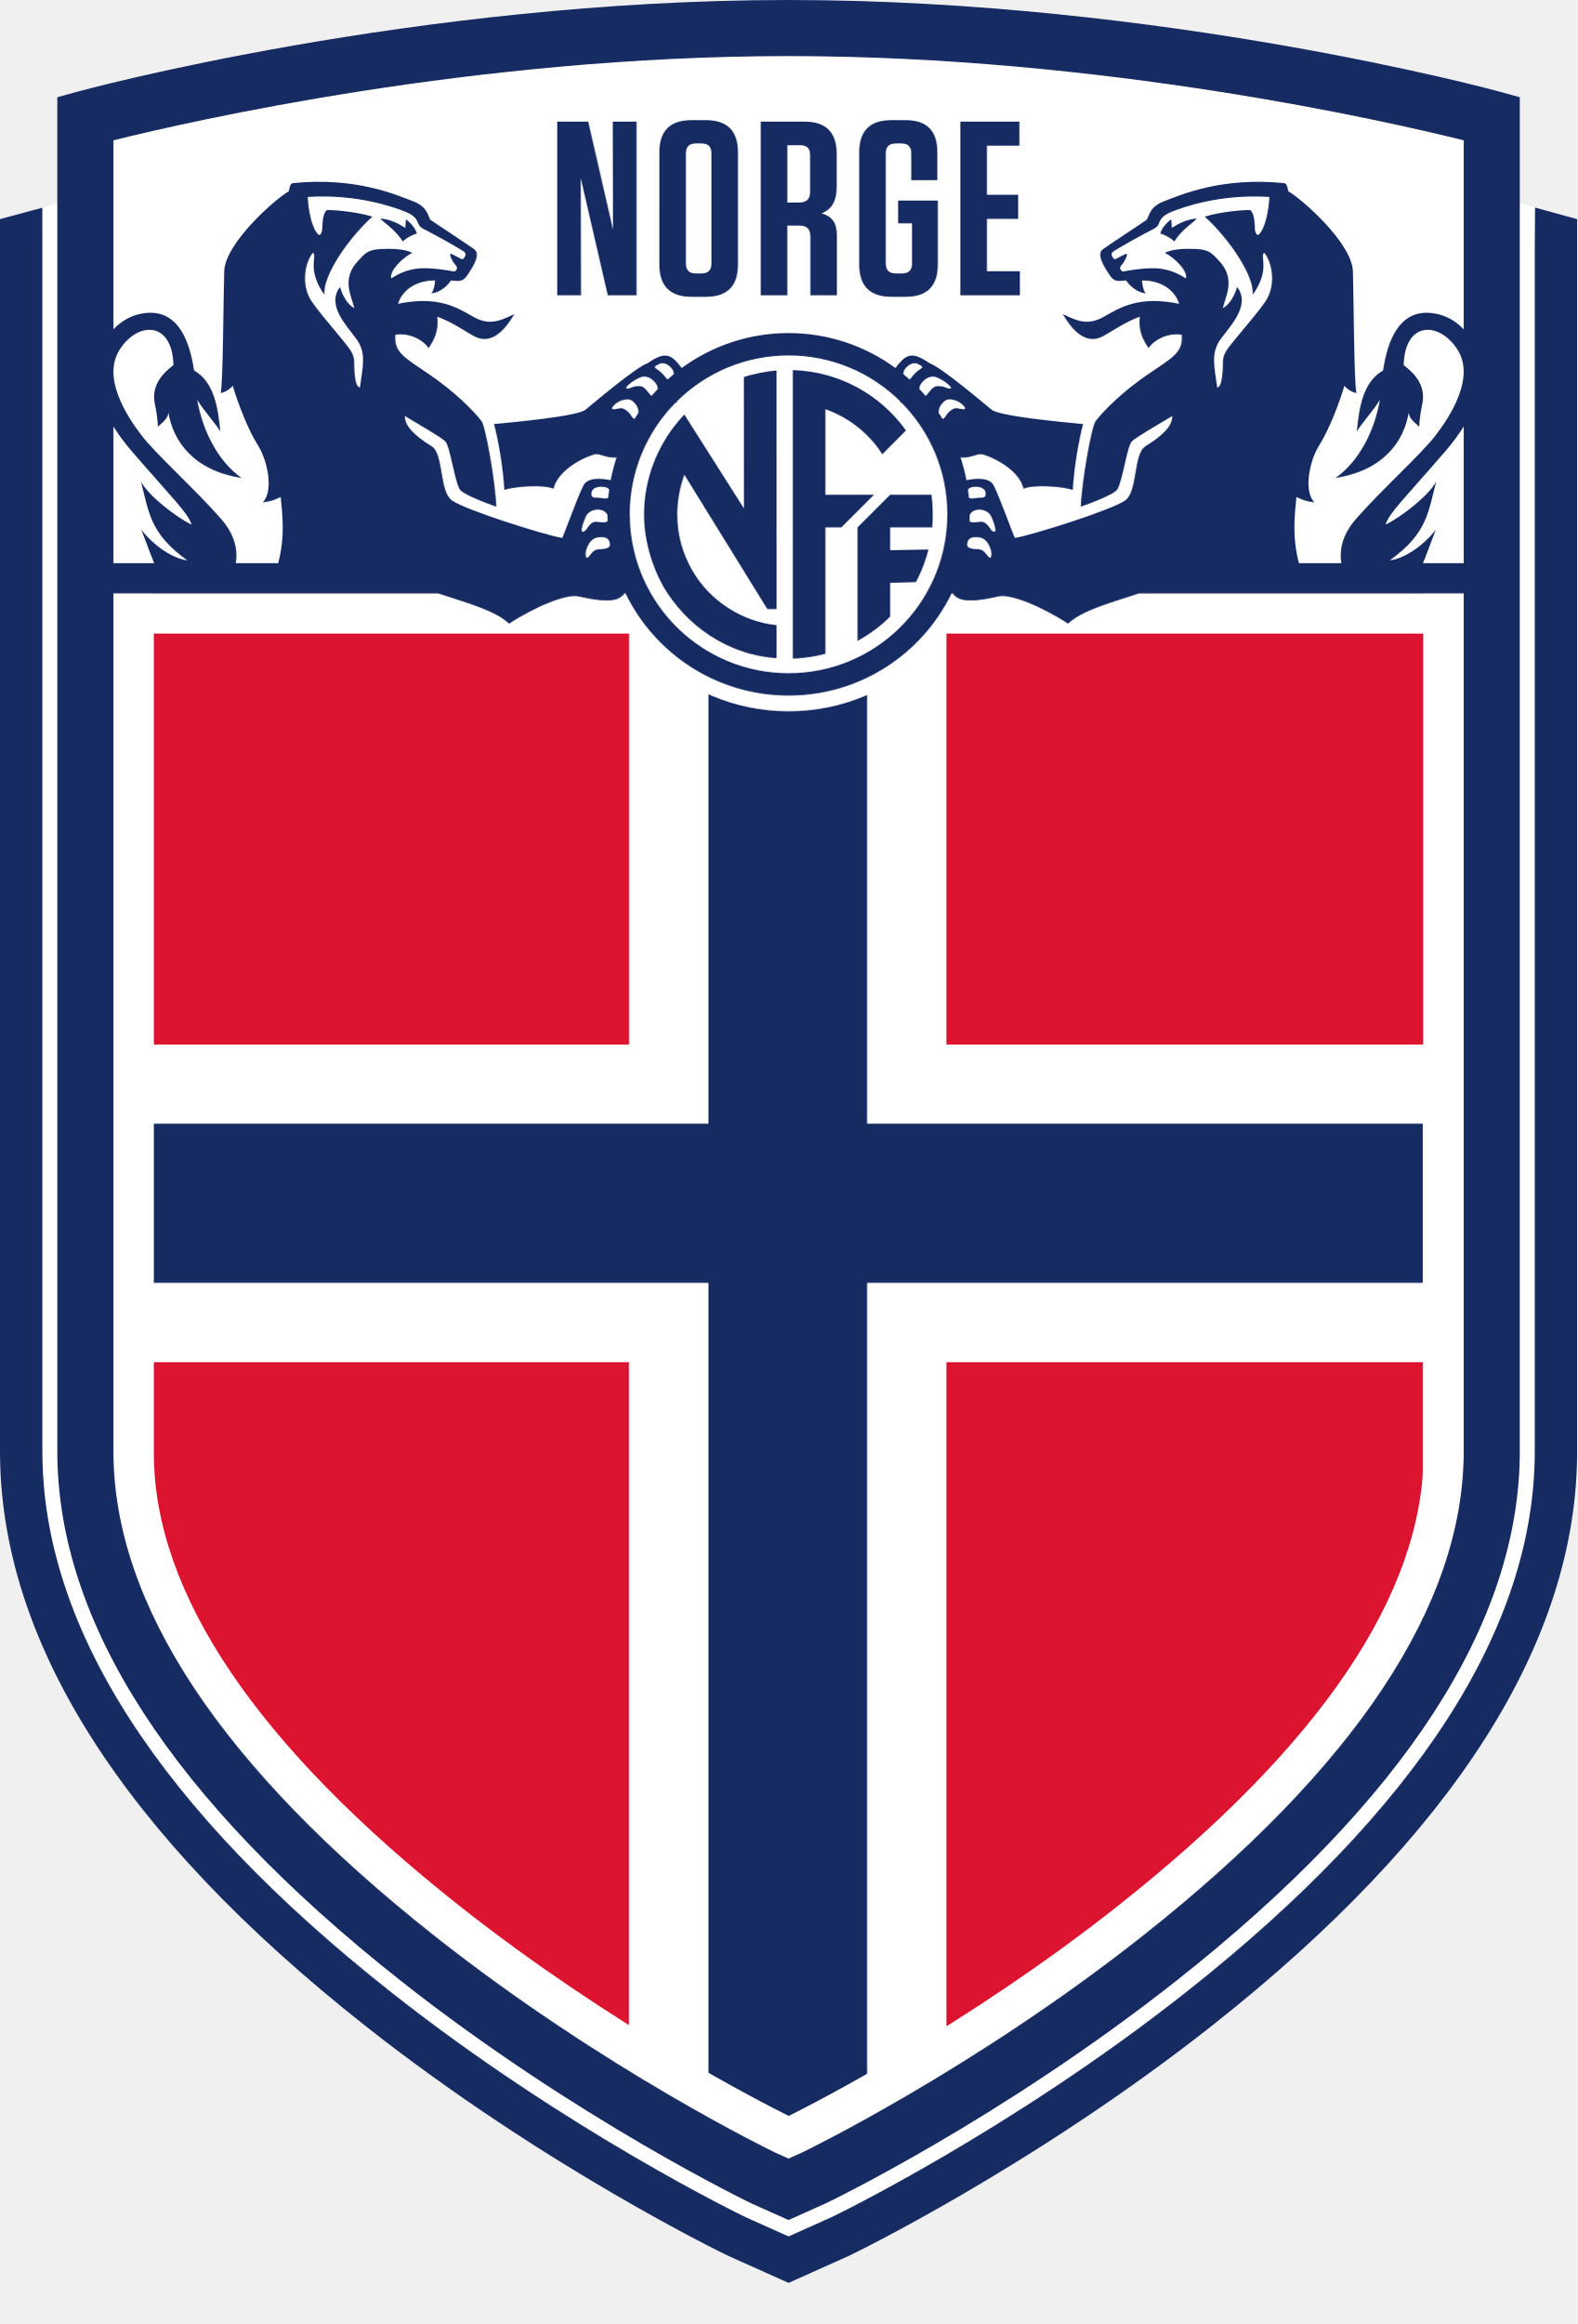
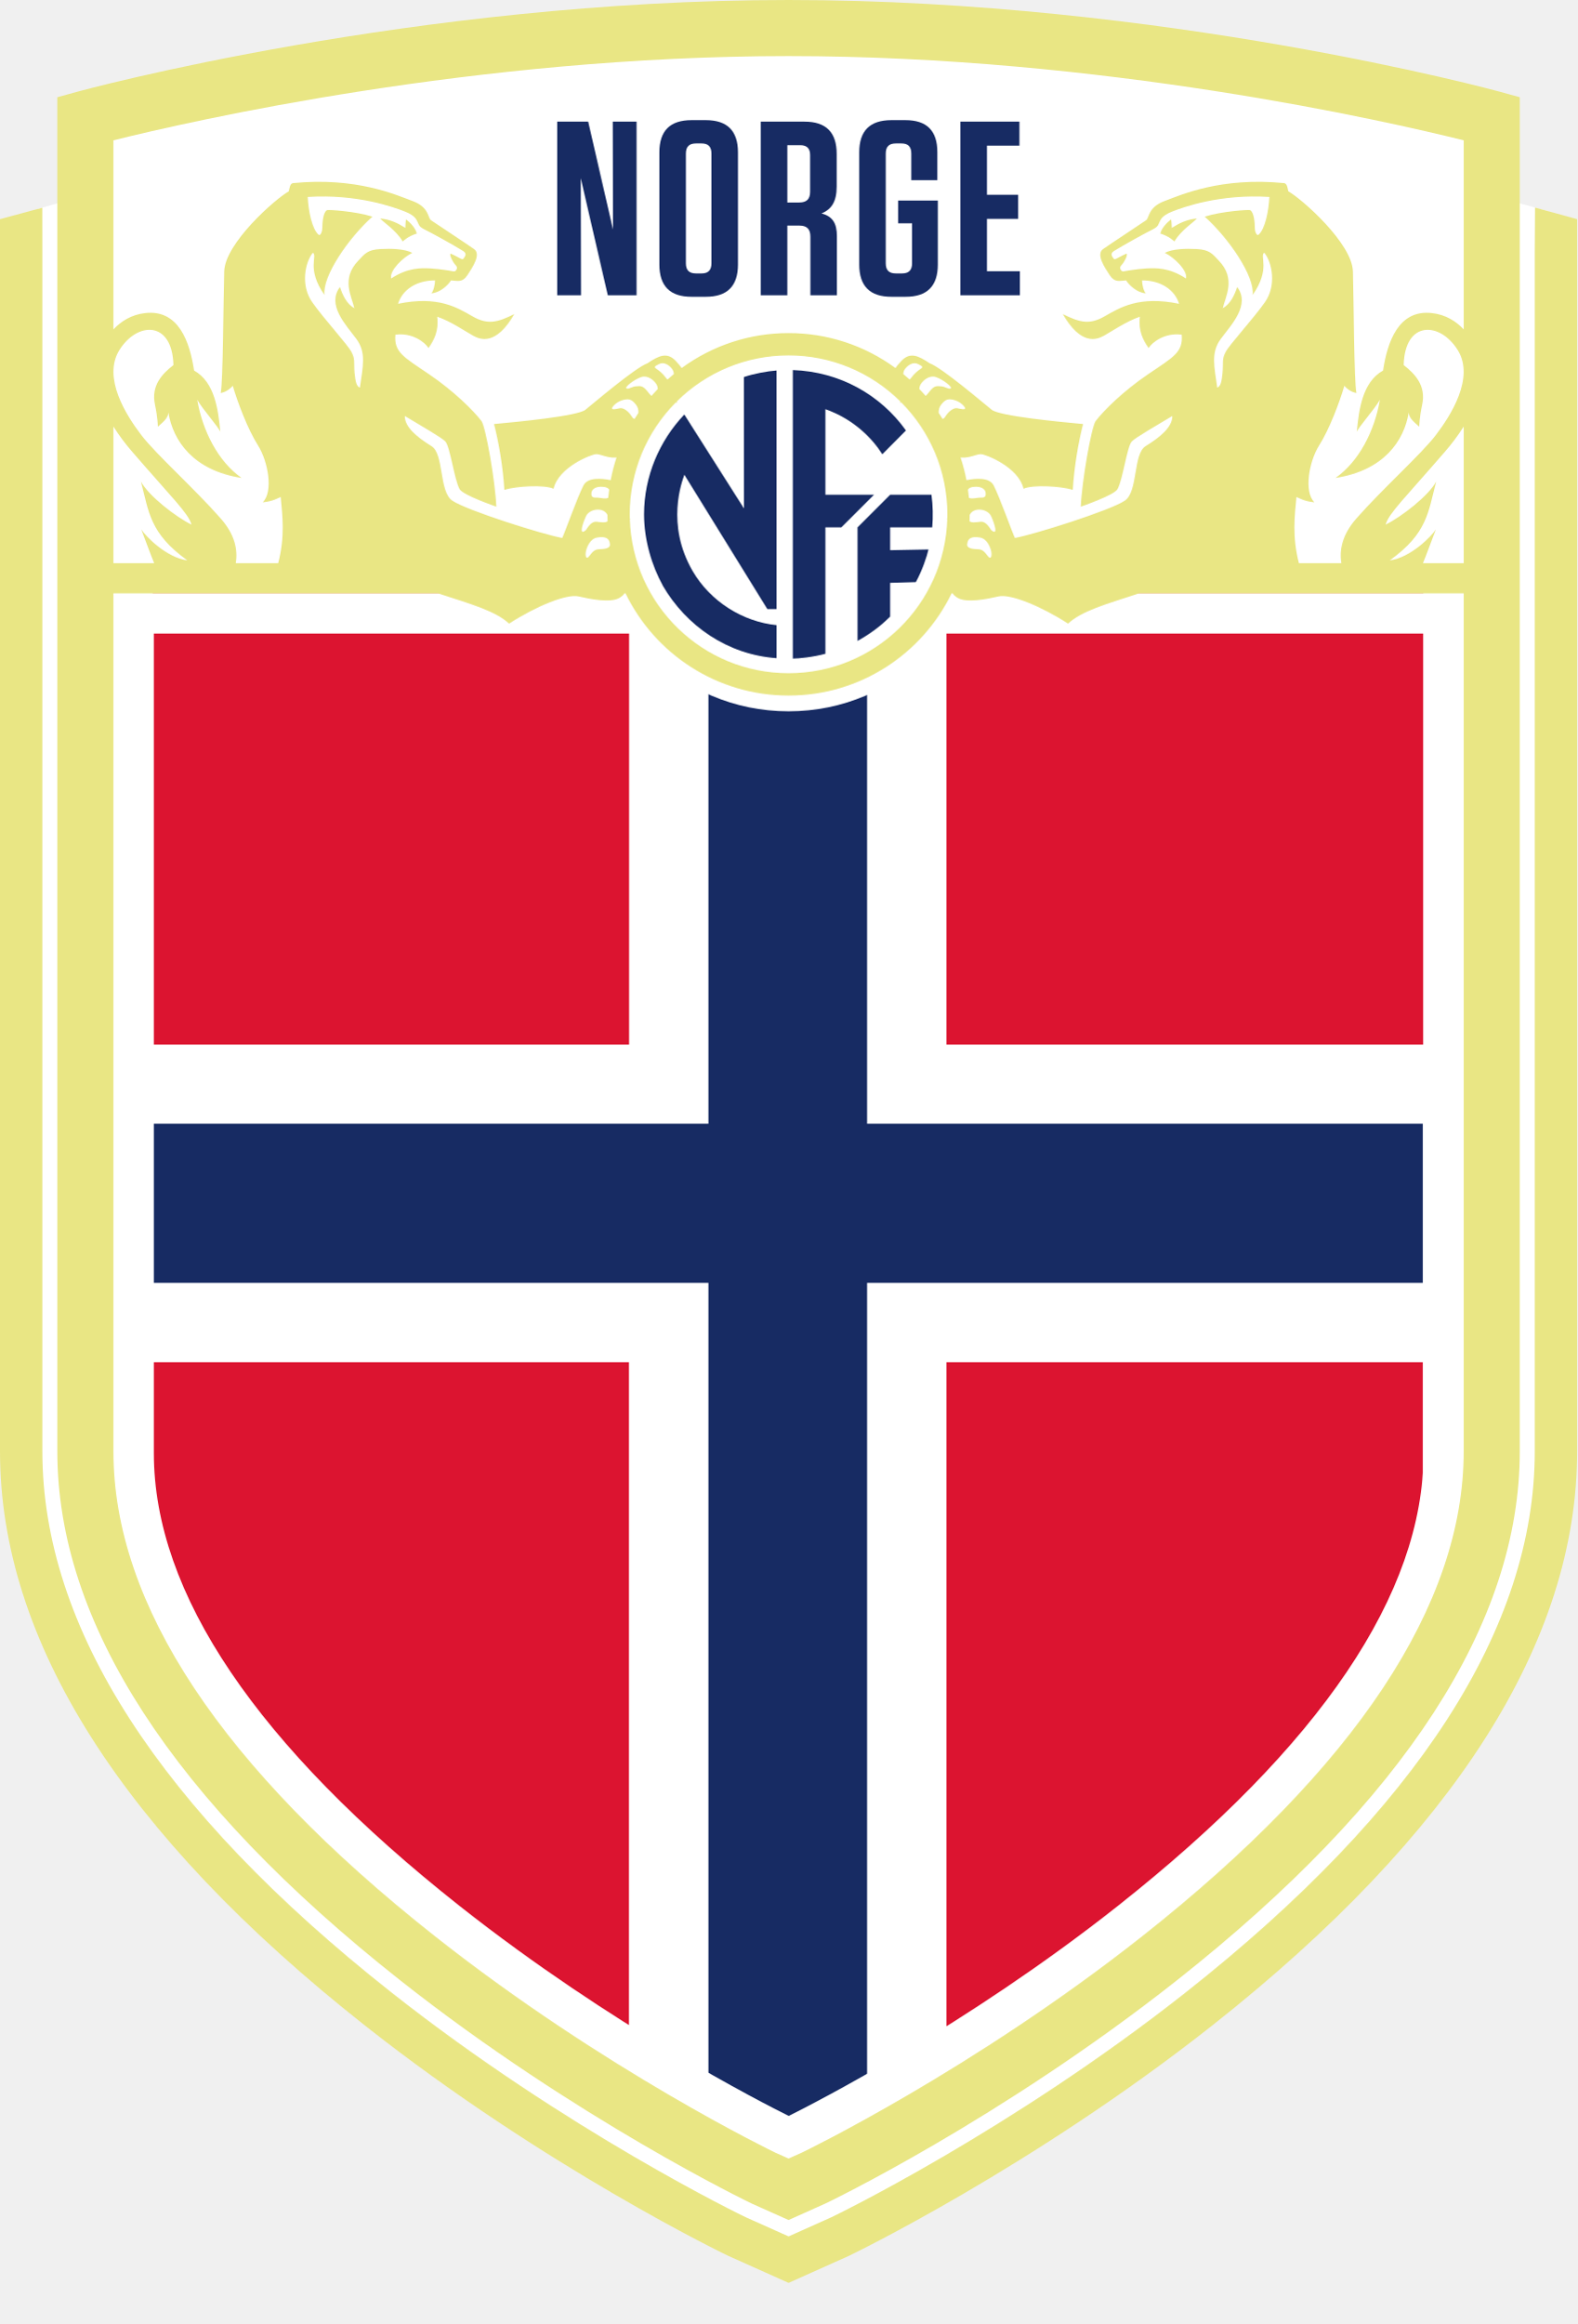
<svg xmlns="http://www.w3.org/2000/svg" xmlns:xlink="http://www.w3.org/1999/xlink" viewBox="0 0 204.88 301.64">
  <defs>
    <clipPath id="t">
      <path d="M274 313h48v48h-48zm0 0" />
    </clipPath>
    <clipPath id="u">
      <path d="M274.18 337.195c0 12.993 10.53 23.524 23.52 23.524 12.987 0 23.519-10.531 23.519-23.524s-10.532-23.52-23.52-23.52-23.52 10.528-23.52 23.52m3.098 0c0-11.277 9.145-20.418 20.422-20.418s20.418 9.141 20.418 20.418c0 11.278-9.14 20.418-20.418 20.418s-20.422-9.14-20.422-20.418" />
    </clipPath>
    <clipPath id="w">
      <path d="M213 347h168v204H213Zm0 0" />
    </clipPath>
    <clipPath id="x">
      <path d="M209.977 347.672v111.43c0 19.894 14.05 41.074 41.757 62.949 22.043 17.398 43.996 27.988 44.211 28.09l1.743.78 1.792-.804c.16-.078 22.094-10.652 44.157-28.066 27.707-21.875 41.758-43.055 41.758-62.95v-111.43Zm0 0" />
    </clipPath>
    <clipPath id="y">
      <path d="M318 347h63v60h-63zm0 0" />
    </clipPath>
    <clipPath id="z">
      <path d="M210.008 347.453v111.43c0 19.894 14.05 41.074 41.758 62.949 22.043 17.398 43.996 27.988 44.21 28.094l1.739.773 1.797-.8c.16-.079 22.09-10.653 44.152-28.067 27.711-21.875 41.762-43.055 41.762-62.95V347.454Zm0 0" />
    </clipPath>
    <clipPath id="A">
      <path d="M215 447h62v104h-62zm0 0" />
    </clipPath>
    <clipPath id="B">
      <path d="M210.008 347.453v111.43c0 19.894 14.05 41.074 41.758 62.949 22.043 17.398 43.996 27.988 44.21 28.094l1.739.773 1.797-.8c.16-.079 22.09-10.653 44.152-28.067 27.711-21.875 41.762-43.055 41.762-62.95V347.454Zm0 0" />
    </clipPath>
    <clipPath id="C">
      <path d="M215 347h166v204H215Zm0 0" />
    </clipPath>
    <clipPath id="D">
      <path d="M210.008 347.453v111.43c0 19.894 14.05 41.074 41.758 62.949 22.043 17.398 43.996 27.988 44.21 28.094l1.739.773 1.797-.8c.16-.079 22.09-10.653 44.152-28.067 27.711-21.875 41.762-43.055 41.762-62.95V347.454Zm0 0" />
    </clipPath>
    <clipPath id="b">
      <path d="M.09 0h165v204H.09Zm0 0" />
    </clipPath>
    <clipPath id="c">
      <path d="M-4.992.453v111.43c0 19.894 14.05 41.074 41.758 62.949 22.043 17.398 43.996 27.988 44.21 28.094l1.739.773 1.797-.8c.16-.079 22.09-10.653 44.152-28.067 27.711-21.875 41.762-43.055 41.762-62.95V.454Zm0 0" />
    </clipPath>
    <clipPath id="a">
      <path d="M0 0h166v204H0z" />
    </clipPath>
    <clipPath id="F">
      <path d="M215 347h62v60h-62zm0 0" />
    </clipPath>
    <clipPath id="G">
      <path d="M210.008 347.453v111.43c0 19.894 14.05 41.074 41.758 62.949 22.043 17.398 43.996 27.988 44.21 28.094l1.739.773 1.797-.8c.16-.079 22.09-10.653 44.152-28.067 27.711-21.875 41.762-43.055 41.762-62.95V347.454Zm0 0" />
    </clipPath>
    <clipPath id="H">
      <path d="M318 447h63v104h-63zm0 0" />
    </clipPath>
    <clipPath id="I">
      <path d="M210.008 347.453v111.43c0 19.894 14.05 41.074 41.758 62.949 22.043 17.398 43.996 27.988 44.21 28.094l1.739.773 1.797-.8c.16-.079 22.09-10.653 44.152-28.067 27.711-21.875 41.762-43.055 41.762-62.95V347.454Zm0 0" />
    </clipPath>
    <clipPath id="e">
      <path d="M.64.215h10.31v22.547H.64Zm0 0" />
    </clipPath>
    <clipPath id="d">
      <path d="M0 0h11v23H0z" />
    </clipPath>
    <clipPath id="g">
      <path d="M.914.02h10.211v22.937H.915Zm0 0" />
    </clipPath>
    <clipPath id="f">
      <path d="M0 0h12v23H0z" />
    </clipPath>
    <clipPath id="i">
      <path d="M.09.215h9.89v22.547H.09Zm0 0" />
    </clipPath>
    <clipPath id="h">
      <path d="M0 0h10v23H0z" />
    </clipPath>
    <clipPath id="k">
      <path d="M.879.02h10.21v22.937H.88Zm0 0" />
    </clipPath>
    <clipPath id="j">
      <path d="M0 0h12v23H0z" />
    </clipPath>
    <clipPath id="m">
      <path d="M.023.215h7.73v22.547H.024Zm0 0" />
    </clipPath>
    <clipPath id="l">
      <path d="M0 0h8v23H0z" />
    </clipPath>
    <clipPath id="o">
      <path d="M.246.473H14.95v37.46H.246Zm0 0" />
    </clipPath>
    <clipPath id="n">
      <path d="M0 0h15v38H0z" />
    </clipPath>
    <clipPath id="q">
      <path d="M.66.656h9.774v18.985H.66Zm0 0" />
    </clipPath>
    <clipPath id="p">
      <path d="M0 0h11v20H0z" />
    </clipPath>
    <clipPath id="s">
      <path d="M.926.527H18.14v37.356H.926Zm0 0" />
    </clipPath>
    <clipPath id="r">
      <path d="M0 0h19v38H0z" />
    </clipPath>
    <clipPath id="R">
      <path d="M195 270h206v297H195Zm0 0" />
    </clipPath>
    <clipPath id="S">
      <path d="m205.379 282.309-2.676.738v175.836c0 22.238 14.984 45.344 44.531 68.668 22.758 17.965 45.485 28.906 45.692 29l4.773 2.133 4.781-2.141c.211-.094 22.754-10.895 45.68-28.992 29.55-23.324 44.531-46.43 44.531-68.668V283.047l-2.671-.738c-.434-.121-43.68-11.887-92.325-11.887-48.636 0-91.883 11.765-92.316 11.887m4.613 6.332c10.035-2.496 46.938-10.934 87.707-10.938 40.77.004 77.668 8.442 87.707 10.938v24.55c-.996-1.066-2.347-1.914-4.117-2.12-4.371-.509-5.805 3.796-6.355 7.456-2.684 1.512-3.137 5.047-3.414 7.977.183-.594 2.3-2.93 3.003-4.18-.687 4.024-2.699 8.004-5.765 10.153 6.222-.957 8.91-4.766 9.515-8.536-.043.778.856 1.426 1.36 1.883 0 0-.004-1.07.379-2.86.531-2.476-.942-4-2.403-5.144.16-5.843 4.735-5.629 7.02-1.945 2.238 3.598-.914 8.508-2.832 11.023-1.922 2.516-6.863 6.907-10.328 10.84-1.832 2.086-2.246 4.078-1.953 5.813H364c-.898-3.477-.555-6.14-.32-8.598.285.113 1.078.598 2.332.684-1.395-1.336-.711-5.29.625-7.395s2.644-5.601 3.27-7.734c.027.086.738.824 1.562.937-.313-1.422-.344-12.09-.453-15.785-.11-3.668-6.645-9.418-8.399-10.402-.082-.403-.137-.961-.515-1.059-8.22-.824-13.442 1.535-15.575 2.332-2.132.793-1.965 2.188-2.363 2.473-.394.285-4.633 3.07-5.602 3.754-.964.683.2 2.39.852 3.387.656.996 1.254.738 2.137.683.367.598 1.422 1.617 2.558 1.676-.285-.254-.484-1.137-.484-1.676 2.504 0 4.266 1.277 4.809 3.04-5.18-1.079-7.68.484-9.672 1.624-1.989 1.137-3.242.793-5.434-.285 2.363 4.094 4.383 3.328 5.32 2.816.938-.511 2.957-1.906 4.692-2.476-.227 1.793.398 3.043 1.14 4.066.454-.765 2.16-2.047 4.293-1.734.2 2.277-1.039 2.875-4.351 5.121-3.27 2.219-5.762 4.707-6.824 6.086-.547.703-1.793 7.82-1.938 11.121 0 0 4.348-1.48 4.781-2.285.704-1.309 1.22-5.473 1.848-6.18.434-.484 3.223-2.078 5.262-3.308.027 1.421-1.531 2.718-3.469 3.914-1.637 1.011-.965 5.925-2.7 7.082-1.917 1.277-11.777 4.39-14.28 4.843-.258-.484-1.993-5.347-2.758-6.824-.555-1.066-2.29-.937-3.535-.683a23.5 23.5 0 0 0-.77-2.957c.04.008.066.027.11.027.597.035 1.097-.094 1.527-.219.402-.12.746-.242 1.043-.226.62.035 4.851 1.675 5.504 4.488 1.246-.543 4.789-.336 6.402.144.172-2.988.758-6.324 1.336-8.542-2.984-.278-10.84-1.032-11.867-1.852-1.032-.824-6.453-5.457-8.063-6.04-1.476-.995-2.539-1.476-3.636-.343-.399.41-.649.719-.81.961a23.42 23.42 0 0 0-13.886-4.539 23.42 23.42 0 0 0-13.887 4.54c-.16-.243-.414-.552-.808-.962-1.098-1.133-2.164-.652-3.637.344-1.613.582-7.031 5.215-8.062 6.039-1.032.82-8.887 1.574-11.871 1.852.582 2.218 1.168 5.554 1.34 8.542 1.613-.48 5.152-.687 6.398-.144.652-2.813 4.887-4.453 5.504-4.488.3-.016.64.105 1.047.226.425.125.925.254 1.527.219.043 0 .066-.02.105-.027-.316.96-.574 1.949-.765 2.957-1.246-.254-2.98-.383-3.535.683-.77 1.477-2.504 6.34-2.758 6.824-2.504-.453-12.367-3.566-14.281-4.843-1.739-1.157-1.067-6.07-2.704-7.082-1.933-1.196-3.492-2.493-3.464-3.914 2.039 1.23 4.828 2.824 5.261 3.308.63.707 1.145 4.871 1.844 6.18.438.805 4.781 2.285 4.781 2.285-.14-3.3-1.39-10.418-1.933-11.121-1.063-1.379-3.555-3.867-6.824-6.086-3.313-2.246-4.551-2.844-4.356-5.121 2.137-.313 3.844.969 4.297 1.734.738-1.023 1.363-2.273 1.137-4.066 1.734.57 3.757 1.965 4.691 2.476.941.512 2.961 1.278 5.32-2.816-2.187 1.078-3.441 1.422-5.433.285-1.988-1.14-4.492-2.703-9.668-1.625.539-1.762 2.305-3.039 4.805-3.039 0 .54-.2 1.422-.485 1.676 1.14-.059 2.192-1.078 2.563-1.676.882.055 1.476.313 2.132-.683.653-.997 1.82-2.704.856-3.387-.969-.684-5.207-3.469-5.606-3.754-.398-.285-.226-1.68-2.359-2.473-2.133-.797-7.355-3.156-15.574-2.332-.383.098-.434.656-.52 1.059-1.754.984-8.289 6.734-8.394 10.402-.11 3.695-.145 14.363-.457 15.785.824-.113 1.535-.851 1.562-.937.63 2.133 1.938 5.629 3.274 7.734s2.02 6.059.625 7.395c1.254-.086 2.047-.57 2.332-.684.234 2.457.578 5.121-.324 8.598h-5.512c.293-1.735-.121-3.727-1.957-5.813-3.461-3.933-8.403-8.324-10.324-10.84-1.922-2.515-5.075-7.425-2.836-11.023 2.289-3.684 6.859-3.898 7.023 1.945-1.465 1.145-2.934 2.668-2.402 5.145.383 1.789.375 2.86.375 2.86.504-.458 1.406-1.106 1.36-1.884.608 3.77 3.296 7.579 9.515 8.536-3.063-2.149-5.075-6.13-5.762-10.153.703 1.25 2.816 3.586 3 4.18-.273-2.93-.727-6.465-3.41-7.977-.55-3.66-1.985-7.965-6.36-7.457-1.765.207-3.117 1.055-4.113 2.121zm129.973 15.398c-.266-.316-.516-.695 0-1.02 1.305-.816 4.2-2.402 5.004-2.792.804-.391.754-.672.914-.961.137-.243.234-.82 1.66-1.38 1.426-.562 6.207-2.304 12.621-1.894-.086 1.836-.562 4.192-1.418 4.914-.207.153-.473-.347-.473-.894s-.078-2.016-.609-2.305c-.207-.082-3.691.14-5.902.844 3.136 2.812 6.515 7.754 6.226 10.172 2.39-3.395.856-5.063 1.508-5.489 1 1.196 1.649 4.22.086 6.43-1.563 2.215-4.563 5.45-5.094 6.445s-.285 1.344-.414 2.75c-.11 1.23-.285 1.754-.683 1.887-.38-2.742-.875-4.527.48-6.348 1.356-1.816 3.86-4.406 2.11-6.707-.36 1.067-.844 2.153-1.872 2.754.352-1.554 1.754-3.8-.504-6.172-.855-.898-1.203-1.437-2.937-1.52-1.348-.065-3.047-.034-4.09.497 1.254.617 3.004 2.332 2.746 3.328-2.18-1.426-3.894-1.371-5.129-1.305-1.234.07-2.691.329-2.918.38-.218.05-.308-.036-.39-.157-.098-.137-.215-.351.066-.652.39-.414.8-1.242.68-1.485-.035-.043-.98.45-1.324.637a.6.6 0 0 1-.25.078q-.065 0-.094-.035m-103.313-3.133c-.855-.722-1.336-3.078-1.422-4.914 6.418-.41 11.196 1.332 12.625 1.895 1.426.558 1.52 1.136 1.657 1.379.164.289.11.57.918.96.804.391 3.699 1.977 5.004 2.793.511.325.261.704 0 1.02-.051.059-.192.043-.344-.043-.348-.188-1.29-.68-1.324-.637-.121.242.285 1.07.675 1.485.286.3.168.515.07.652-.081.121-.171.207-.394.156-.222-.05-1.68-.308-2.914-.379-1.238-.066-2.953-.12-5.129 1.305-.258-.996 1.492-2.71 2.742-3.328-1.039-.531-2.738-.563-4.086-.496-1.738.082-2.085.62-2.94 1.52-2.255 2.37-.853 4.617-.5 6.171-1.032-.601-1.513-1.687-1.872-2.754-1.75 2.301.754 4.89 2.11 6.707 1.355 1.82.859 3.606.48 6.348-.399-.133-.574-.656-.688-1.887-.125-1.406.121-1.754-.414-2.75-.527-.996-3.527-4.23-5.09-6.445-1.562-2.211-.914-5.234.086-6.43.653.426-.883 2.094 1.508 5.489-.293-2.418 3.086-7.36 6.227-10.172-2.211-.703-5.7-.926-5.903-.844-.53.289-.609 1.758-.609 2.305 0 .476-.203.921-.39.921a.14.14 0 0 1-.083-.027m46.524 21.645a20.57 20.57 0 0 1 14.523-5.98 20.57 20.57 0 0 1 14.524 5.98c-.016.062-.036.129-.036.176.055-.02.11-.032.16-.047 3.7 3.726 5.981 8.859 5.981 14.523 0 .184-.008.367-.012.55-.03.028-.054.044-.09.075.028-.008.06-.004.09-.012-.328 11.114-9.43 20.02-20.617 20.02s-20.289-8.906-20.617-20.02c.027.008.062.004.086.012-.031-.031-.055-.047-.09-.074-.004-.184-.012-.367-.012-.551a20.57 20.57 0 0 1 5.98-14.523c.055.015.106.027.16.046a1 1 0 0 0-.03-.175m29.433-3.555c-.004-.227.063-.46.235-.687.363-.485 1.043-.934 1.652-.633.61.3.73.402.352.644-.375.246-.844.645-1.168 1.098-.09.125-.176.215-.254.281q-.403-.363-.817-.703m-30.894.422c-.324-.453-.793-.852-1.168-1.098-.375-.242-.258-.344.355-.644.61-.301 1.29.148 1.649.633.172.226.242.46.238.687-.277.227-.55.465-.816.703a1.6 1.6 0 0 1-.258-.281m32.969 1.508c.015-.23.082-.465.21-.66.332-.5 1.102-1.153 1.93-.891.945.305 2.262 1.371 1.922 1.484-.34.118-.574-.207-1.238-.28-.664-.071-.922-.028-1.465.647-.254.31-.402.504-.535.602-.266-.305-.54-.61-.824-.902m-38.032-.067c-.34-.113.977-1.18 1.922-1.484.828-.262 1.594.39 1.93.89.129.196.195.43.207.66-.281.294-.555.598-.824.903-.13-.098-.282-.293-.532-.601-.543-.676-.804-.72-1.468-.649-.563.063-.82.309-1.09.309a.4.4 0 0 1-.145-.028m41.043 3.938c-.16-.258-.324-.516-.492-.762-.027-.355.074-.77.336-1.09.293-.36.617-.71 1.152-.676.891.055 1.641.602 1.907 1.059.222.39-.555.184-.993.098-.441-.09-1.109.41-1.449.949-.187.293-.305.426-.43.426-.011 0-.023-.004-.03-.004m-42.895-1.469c.261-.457 1.015-1.004 1.902-1.059.535-.035.863.317 1.156.676.262.32.364.73.332 1.086-.168.25-.328.508-.488.766-.137.023-.258-.102-.46-.422-.34-.54-1.009-1.04-1.45-.95-.242.048-.59.133-.813.133-.18 0-.28-.054-.18-.23m108.137 5.781a27 27 0 0 0 2.47-3.3v17.742h-5.294c.516-1.254 1.024-2.688 1.684-4.395-.55.871-3.25 3.66-5.996 4.027 4.914-3.527 4.98-6.27 6.039-10.246-.961 1.828-4.52 4.594-6.578 5.602.414-1.473 2.554-3.5 7.675-9.43m-172.945-3.3a27 27 0 0 0 2.465 3.3c5.125 5.93 7.266 7.957 7.68 9.43-2.063-1.008-5.621-3.774-6.578-5.602 1.054 3.977 1.125 6.72 6.035 10.246-2.742-.367-5.442-3.156-5.992-4.027.656 1.707 1.168 3.14 1.683 4.395h-5.293zm111.14 9.25a32 32 0 0 0-.124-1.07c.11-.161.297-.278.582-.329.73-.121 1.648.027 1.719.793.046.586-.301.582-.664.582-.114 0-.227 0-.329.02-.222.035-.52.085-.773.085-.164 0-.313-.02-.41-.082m-49.043-.605c.066-.766.988-.914 1.715-.793.289.05.476.168.586.328-.051.356-.09.711-.125 1.07-.258.157-.82.055-1.184-.004-.105-.02-.219-.02-.328-.02h-.004c-.363 0-.711 0-.66-.581m49.12 3.644c.009-.27.02-.539.02-.812.496-1.067 2.328-.836 2.793.18.426.925.985 2.636-.011 1.77-.45-.731-.875-1.13-1.387-1.071-.25.027-.57.082-.852.082-.234 0-.441-.035-.562-.149m-49.84-.632c.469-1.016 2.3-1.247 2.797-.18 0 .273.012.543.02.812-.278.25-.965.118-1.415.067-.511-.059-.937.34-1.386 1.07-.192.168-.329.238-.414.238-.375 0 .054-1.257.398-2.007m52.2 5.144c-.473-.648-.759-.84-1.2-.867-.625-.04-1.469-.047-1.473-.617q.037-.177.067-.36c.183-.52.644-.699 1.586-.55.96.152 1.379 1.316 1.484 1.851.07.379.016.774-.172.774-.074 0-.172-.067-.293-.23m-52.207-.544c.102-.535.524-1.7 1.485-1.851.937-.149 1.402.03 1.585.55.016.121.043.239.063.36-.004.57-.844.578-1.469.617-.441.027-.73.219-1.203.867-.117.164-.215.23-.293.23-.183 0-.242-.394-.168-.773m71.871 5.399h42.172v111.418c0 19.894-14.05 41.074-41.758 62.949-22.015 17.379-43.996 27.992-44.152 28.066l-1.797.805-1.742-.778c-.215-.105-22.144-10.679-44.207-28.097-27.71-21.871-41.758-43.05-41.758-62.945V347.465h42.172c4.402 1.441 7.434 2.277 9.227 3.93 3.539-2.286 7.492-3.883 9.015-3.536 1.528.348 4.176.891 5.34.18.328-.2.524-.387.633-.574h.137c3.812 7.855 11.867 13.27 21.183 13.27 9.317 0 17.367-5.415 21.184-13.27h.137c.109.187.3.375.628.574 1.168.711 3.817.168 5.34-.18 1.528-.347 5.48 1.25 9.02 3.536 1.793-1.653 4.824-2.489 9.226-3.93m51.403-44.399v155.817c0 22.863-15.235 46.48-45.27 70.191-22.87 18.055-45.89 29.153-46.101 29.246l-4.77 2.137-.797.355-.793-.355-4.773-2.137c-.211-.093-23.196-11.164-46.102-29.246-30.039-23.71-45.27-47.328-45.27-70.191V303.066l-.007-5.675-5.496 1.484v160.008c0 24.633 15.933 49.703 47.363 74.512 23.41 18.484 47.047 29.855 47.262 29.949l4.773 2.136 3.047 1.364 3.043-1.364 4.77-2.136c.218-.098 23.921-11.524 47.261-29.95 31.426-24.808 47.363-49.878 47.363-74.511V298.875l-4.043-1.113-1.425-.395zm-47.149-3.058c-.015-.41-.05-.961-.101-1.098-.567.43-1.235 1.149-1.39 1.836 1.16.363 1.648.89 1.835 1.027.867-1.492 2.578-2.539 2.914-2.984-1.262.106-2.273.594-3.258 1.219m-99.922 1.765c.188-.136.676-.664 1.836-1.027-.156-.687-.824-1.406-1.39-1.836-.051.137-.086.688-.102 1.098-.984-.625-2-1.113-3.262-1.219.336.445 2.047 1.492 2.918 2.984" />
    </clipPath>
    <g clip-path="url(#a)">
      <g id="E" clip-path="url(#b)" style="clip-rule:nonzero">
        <g clip-path="url(#c)" style="clip-rule:nonzero">
          <path d="M92.902 224.059V89.992h72.188V69.324H92.902V-2.742H72.29v72.066H.09v20.668h72.2V224.06Zm0 0" style="fill:#172b63;fill-opacity:1;fill-rule:nonzero;stroke:none" />
        </g>
      </g>
    </g>
    <g clip-path="url(#d)">
      <g id="J" clip-path="url(#e)" style="clip-rule:nonzero">
        <path d="M7.86.21h3.093v22.552H7.215L3.703 7.559l.031 15.203H.641V.21h4.027l3.223 14.016zm0 0" style="fill:#172b63;fill-opacity:1;fill-rule:nonzero;stroke:none" />
      </g>
    </g>
    <g clip-path="url(#f)">
      <g id="K" clip-path="url(#g)" style="clip-rule:nonzero">
        <path d="M6.39 3.047h-.706c-.903 0-1.325.418-1.325 1.32v14.238c0 .903.422 1.32 1.325 1.32h.707c.87 0 1.289-.417 1.289-1.32V4.367c0-.902-.418-1.32-1.29-1.32m.548 19.91H5.102C2.3 22.957.914 21.57.914 18.766V4.207C.914 1.407 2.301.02 5.102.02h1.835c2.805 0 4.188 1.386 4.188 4.187v14.559c0 2.804-1.383 4.191-4.187 4.191" style="fill:#172b63;fill-opacity:1;fill-rule:nonzero;stroke:none" />
      </g>
    </g>
    <g clip-path="url(#h)">
      <g id="L" clip-path="url(#i)" style="clip-rule:nonzero">
        <path d="M5.21 3.273H3.54v7.442h1.542c.969 0 1.418-.453 1.418-1.387V4.563c0-.872-.418-1.29-1.29-1.29m4.77 11.82v7.669H6.535V15.16c0-1-.453-1.45-1.453-1.45H3.539v9.052H.09V.215h5.673c2.8 0 4.187 1.383 4.187 4.183v4.254c0 1.996-.71 2.965-1.965 3.48 1.418.388 1.996 1.255 1.996 2.962" style="fill:#172b63;fill-opacity:1;fill-rule:nonzero;stroke:none" />
      </g>
    </g>
    <g clip-path="url(#j)">
      <g id="M" clip-path="url(#k)" style="clip-rule:nonzero">
        <path d="M5.938 13.422v-2.965h5.152v8.309c0 2.804-1.383 4.191-4.188 4.191H5.066c-2.8 0-4.187-1.387-4.187-4.191V4.207C.879 1.407 2.266.02 5.066.02h1.805c2.805 0 4.156 1.386 4.156 4.156v3.64H7.645V4.367c0-.902-.418-1.32-1.29-1.32h-.707c-.902 0-1.324.418-1.324 1.32v14.238c0 .903.422 1.32 1.324 1.32h.774c.898 0 1.32-.417 1.32-1.32v-5.183zm0 0" style="fill:#172b63;fill-opacity:1;fill-rule:nonzero;stroke:none" />
      </g>
    </g>
    <g clip-path="url(#l)">
      <g id="N" clip-path="url(#m)" style="clip-rule:nonzero">
        <path d="M7.691.21v3.126H3.47v6.379h4.058v3.125H3.47v6.797h4.285v3.125H.024V.21Zm0 0" style="fill:#172b63;fill-opacity:1;fill-rule:nonzero;stroke:none" />
      </g>
    </g>
    <g clip-path="url(#n)">
      <g id="O" clip-path="url(#o)" style="clip-rule:nonzero">
        <path d="M14.95 8.316C11.66 3.711 6.37.68.25.47v37.465c.773 0 2.625-.188 4.234-.625v-16.41h2.07l4.243-4.239H4.484V5.55c3.739 1.317 6.149 3.876 7.395 5.856zm0 0" style="fill:#172b63;fill-opacity:1;fill-rule:nonzero;stroke:none" />
      </g>
    </g>
    <g clip-path="url(#p)">
      <g id="P" clip-path="url(#q)" style="clip-rule:nonzero">
        <path d="M10.363 4.898A19.6 19.6 0 0 0 10.266.66H4.902L.66 4.898v14.743c2.403-1.332 3.664-2.61 4.238-3.16V12.1l3.34-.097c.817-1.484 1.446-3.371 1.64-4.238l-4.98.097V4.898Zm0 0" style="fill:#172b63;fill-opacity:1;fill-rule:nonzero;stroke:none" />
      </g>
    </g>
    <g clip-path="url(#r)">
      <g id="Q" clip-path="url(#s)" style="clip-rule:nonzero">
        <path d="m6.164 14.07 1.356 2.192 9.421 15.246h1.2L18.137.528c-1.172.077-3.032.429-4.239.85l.008 17.063-7.75-12.195C2.934 9.625.926 14.262.926 19.196c0 3.366 1 6.64 2.433 9.261h-.007c3.054 5.246 8.418 8.969 14.789 9.426V33.59c-4.352-.426-8.602-3.059-10.903-7.02-3.523-6.07-1.379-11.629-1.074-12.5" style="fill:#172b63;fill-opacity:1;fill-rule:nonzero;stroke:none" />
      </g>
    </g>
  </defs>
  <g transform="translate(-195.258 -270.422)">
    <path d="m392.102 296.66.363-11.988-1.395-.387-2.613-.719c-.426-.117-42.957-11.691-90.758-11.691-47.84 0-90.336 11.574-90.758 11.691l-2.613.72-1.398.386v12.082l-2.778.797-4.5 160.469c0 24.69 15.82 49.703 47.024 74.335 23.07 18.215 46.398 29.43 46.61 29.524l4.663 2.09.778.343 2.199.989.777.347.774-.347 2.203-.989.773-.347 4.664-2.086c.215-.098 23.602-11.363 46.606-29.524 31.203-24.632 47.023-49.644 47.023-74.335l-3.336-160.172zm0 0" style="fill:#fff;fill-opacity:1;fill-rule:nonzero;stroke:none" />
    <path d="M385.406 347.453H209.992v111.43c0 19.894 14.047 41.074 41.758 62.949 22.04 17.398 43.992 27.988 44.21 28.094l1.74.777 1.792-.805c.164-.078 22.094-10.652 44.156-28.066 27.707-21.875 41.758-43.055 41.758-62.95zm-5.234 5.23v106.2c0 18.21-13.379 38.008-39.766 58.84-19.695 15.55-39.457 25.613-42.707 27.226-3.39-1.68-23.012-11.676-42.707-27.226-26.39-20.832-39.77-40.63-39.77-58.84v-106.2z" style="fill:#fff;fill-opacity:1;fill-rule:nonzero;stroke:none" />
    <path d="M317.031 341.867h-7.117v4.238h7.117zm0 0" style="fill:#233368;fill-opacity:1;fill-rule:nonzero;stroke:none" />
    <path d="M297.695 358.309c-11.66 0-21.113-9.454-21.113-21.114s9.453-21.11 21.113-21.11 21.114 9.45 21.114 21.11-9.454 21.114-21.114 21.114" style="fill:#fff;fill-opacity:1;fill-rule:nonzero;stroke:none" />
    <g clip-path="url(#t)" style="clip-rule:nonzero">
      <g clip-path="url(#u)" style="clip-rule:nonzero">
-         <path d="M274.18 313.676v47.043h47.039v-47.043zm0 0" style="fill:#172b63;fill-rule:nonzero;stroke:none" />
+         <path d="M274.18 313.676v47.043h47.039v-47.043zm0 0" style="fill:#e9e684;fill-rule:nonzero;stroke:none" />
      </g>
    </g>
    <g clip-path="url(#w)" style="clip-rule:nonzero">
      <g clip-path="url(#x)" style="clip-rule:nonzero">
        <path d="M213.895 572.066V343.758l166.902-.742v228.308zm0 0" style="fill:#fff;fill-opacity:1;fill-rule:nonzero;stroke:none" />
      </g>
    </g>
    <g clip-path="url(#y)" style="clip-rule:nonzero">
      <g clip-path="url(#z)" style="clip-rule:nonzero">
        <path d="M318.215 344.258h61.937v61.797h-61.937zm0 0" style="fill:#dc1430;fill-opacity:1;fill-rule:nonzero;stroke:none" />
      </g>
    </g>
    <g clip-path="url(#A)" style="clip-rule:nonzero">
      <g clip-path="url(#B)" style="clip-rule:nonzero">
        <path d="M215.09 447.305h61.875v123.754H215.09zm0 0" style="fill:#dc1430;fill-opacity:1;fill-rule:nonzero;stroke:none" />
      </g>
    </g>
    <g clip-path="url(#C)" style="clip-rule:nonzero">
      <g clip-path="url(#D)" style="clip-rule:nonzero">
        <use xlink:href="#E" width="100%" height="100%" transform="translate(215 347)" />
      </g>
    </g>
    <g clip-path="url(#F)" style="clip-rule:nonzero">
      <g clip-path="url(#G)" style="clip-rule:nonzero">
        <path d="M215.09 344.258h61.894v61.797H215.09zm0 0" style="fill:#dc1430;fill-opacity:1;fill-rule:nonzero;stroke:none" />
      </g>
    </g>
    <g clip-path="url(#H)" style="clip-rule:nonzero">
      <g clip-path="url(#I)" style="clip-rule:nonzero">
        <path d="M318.215 447.305h61.875v123.754h-61.875zm0 0" style="fill:#dc1430;fill-opacity:1;fill-rule:nonzero;stroke:none" />
      </g>
    </g>
    <path d="M385.426 347.453H210.008v111.649c0 19.894 14.05 41.074 41.758 62.949 22.043 17.398 43.996 27.988 44.21 28.09l1.743.78 1.793-.804c.16-.078 22.09-10.652 44.152-28.066 27.711-21.875 41.762-43.055 41.762-62.95zm-5.235 5.23v106.419c0 18.21-13.379 38.007-39.77 58.84-19.687 15.542-39.448 25.609-42.702 27.226-3.395-1.684-23.016-11.68-42.711-27.227-26.387-20.832-39.766-40.629-39.766-58.84V352.685z" style="fill:#fff;fill-opacity:1;fill-rule:nonzero;stroke:none" />
    <path d="M297.7 358.309c-11.66 0-21.114-9.454-21.114-21.114s9.453-21.11 21.113-21.11 21.114 9.45 21.114 21.11-9.454 21.114-21.114 21.114" style="fill:#fff;fill-opacity:1;fill-rule:nonzero;stroke:none" />
    <path d="M272.113 337.195c0 14.13 11.457 25.586 25.586 25.586 14.13 0 25.586-11.457 25.586-25.586S311.828 311.61 297.7 311.61s-25.586 11.457-25.586 25.586" style="fill:#fff;fill-opacity:1;fill-rule:nonzero;stroke:none" />
    <use xlink:href="#J" width="100%" height="100%" transform="translate(267 286)" />
    <use xlink:href="#K" width="100%" height="100%" transform="translate(280 286)" />
    <use xlink:href="#L" width="100%" height="100%" transform="translate(294 286)" />
    <use xlink:href="#M" width="100%" height="100%" transform="translate(306 286)" />
    <use xlink:href="#N" width="100%" height="100%" transform="translate(320 286)" />
    <use xlink:href="#O" width="100%" height="100%" transform="translate(298 318)" />
    <use xlink:href="#P" width="100%" height="100%" transform="translate(306 334)" />
    <use xlink:href="#Q" width="100%" height="100%" transform="translate(278 318)" />
    <g clip-path="url(#R)" style="clip-rule:nonzero">
      <g clip-path="url(#S)" style="clip-rule:nonzero">
-         <path d="M195.258 270.422v296.422H400.14V270.422Zm0 0" style="fill:#172b63;fill-rule:nonzero;stroke:none" />
+         <path d="M195.258 270.422v296.422H400.14V270.422Zm0 0" style="fill:#e9e684;fill-rule:nonzero;stroke:none" />
      </g>
    </g>
  </g>
</svg>
